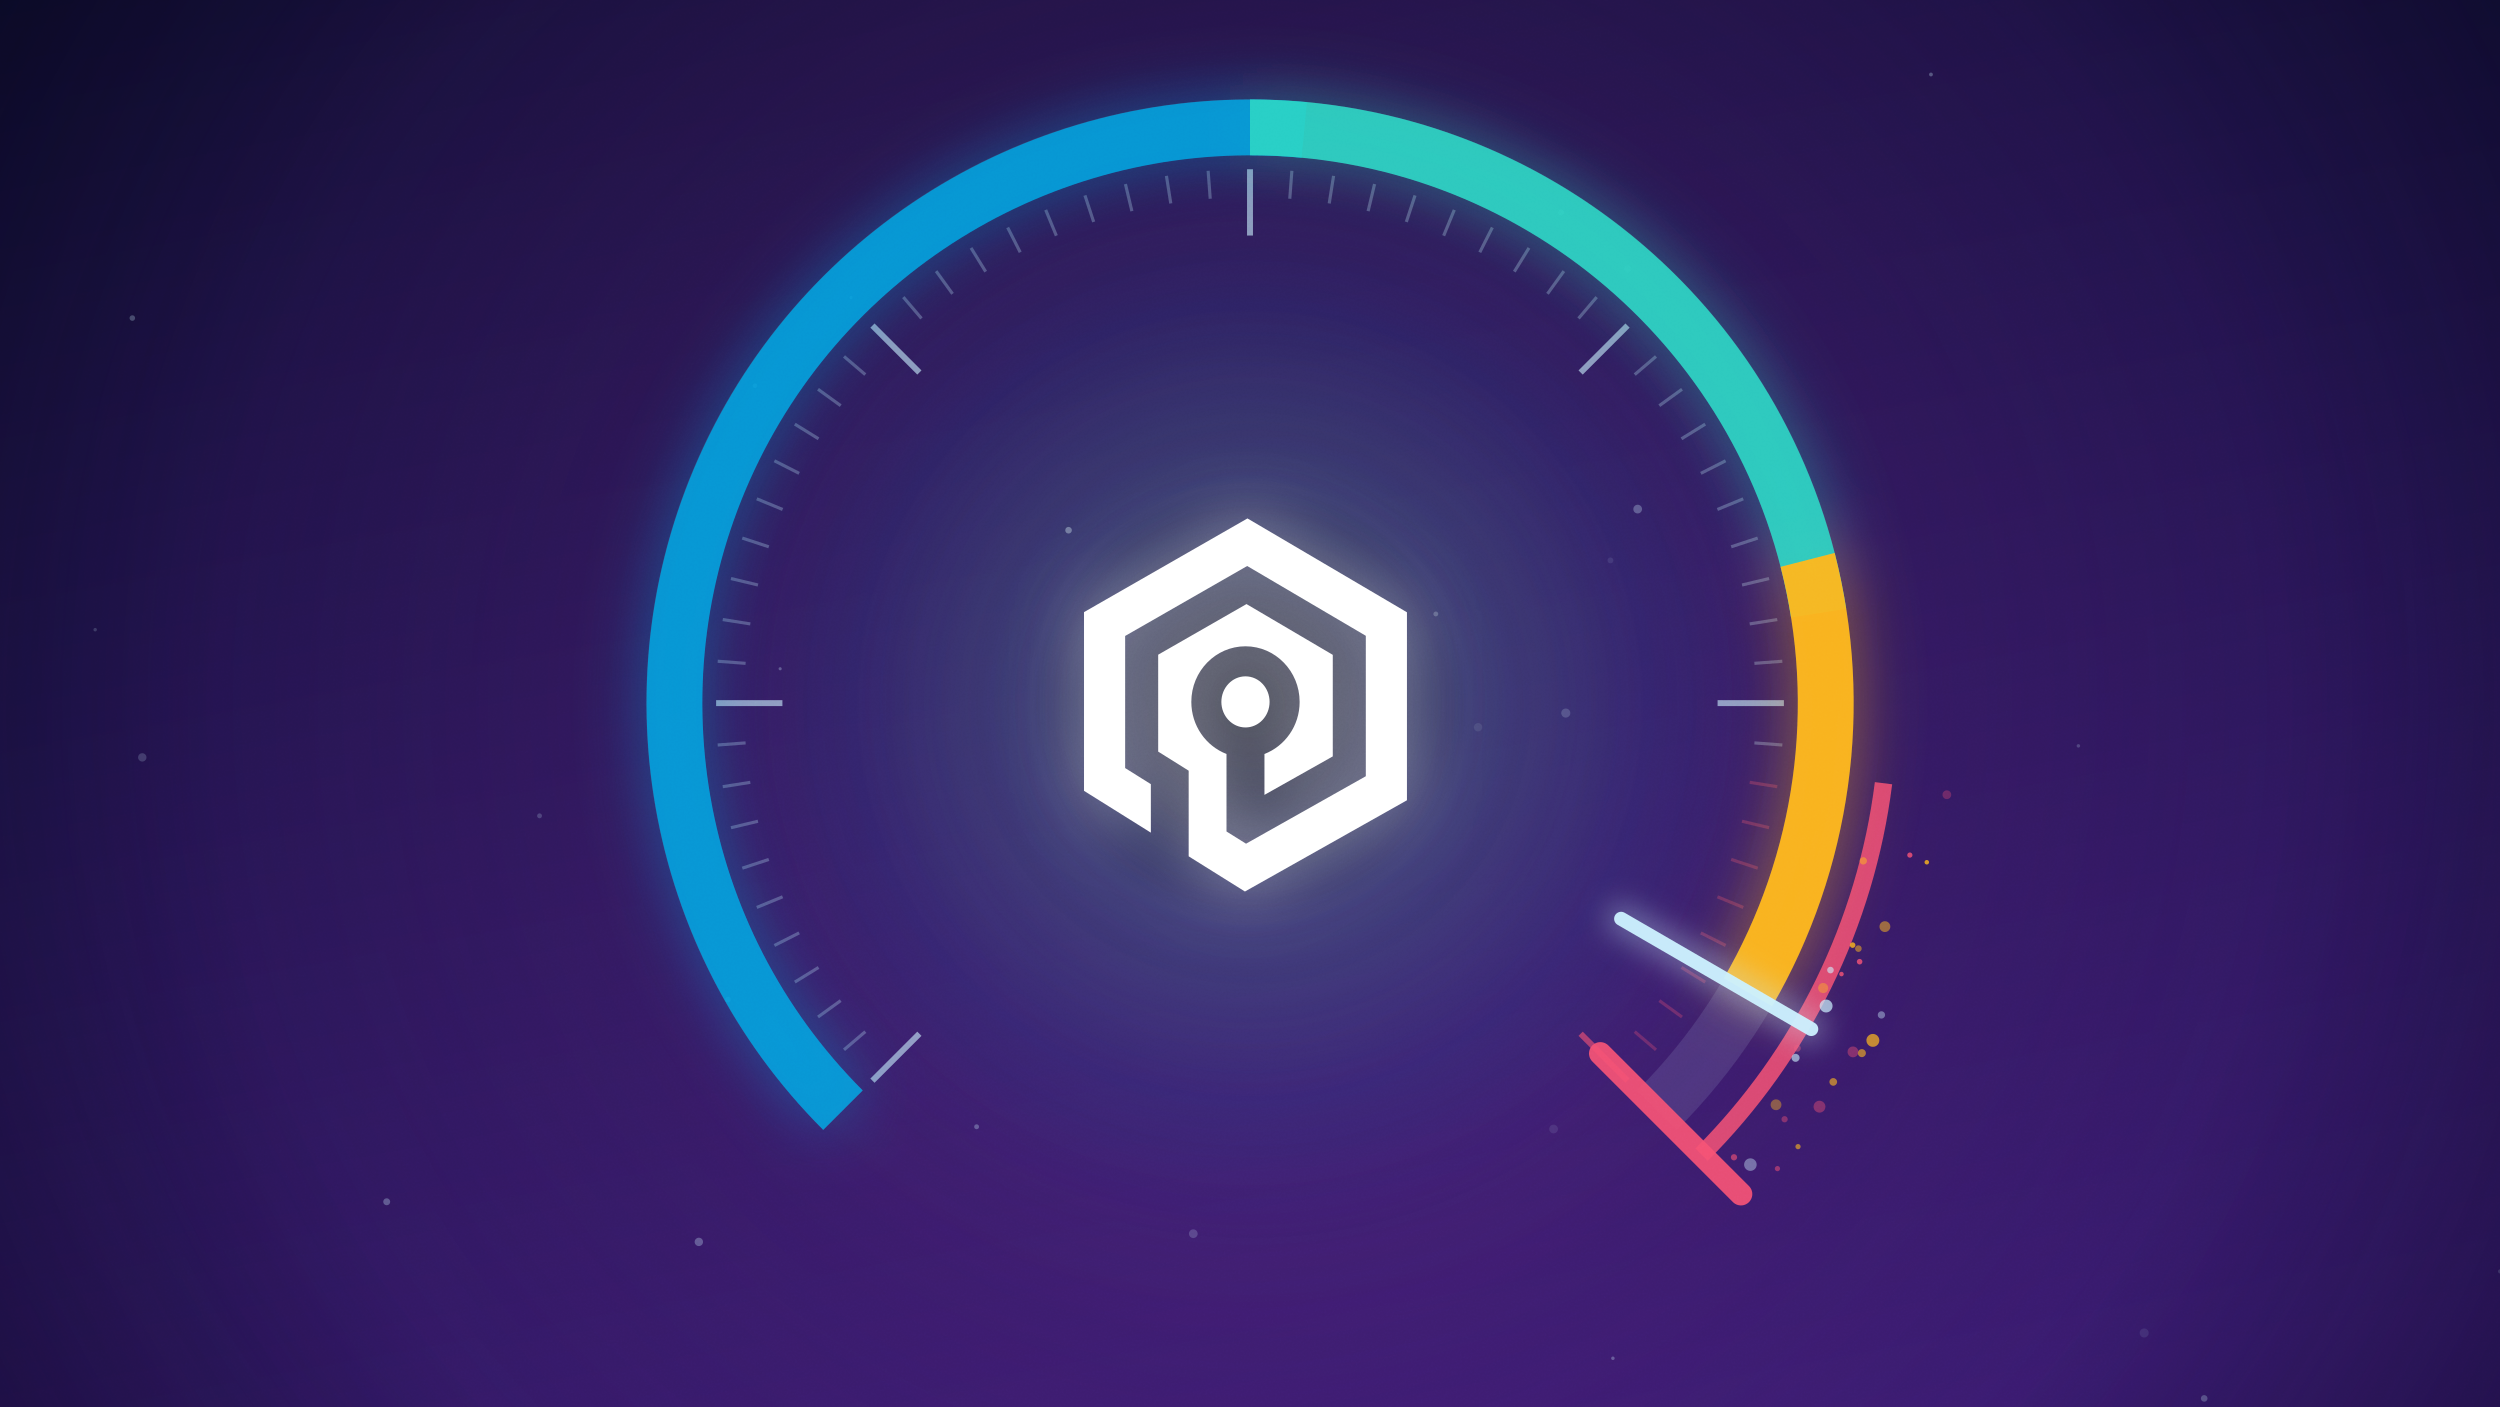
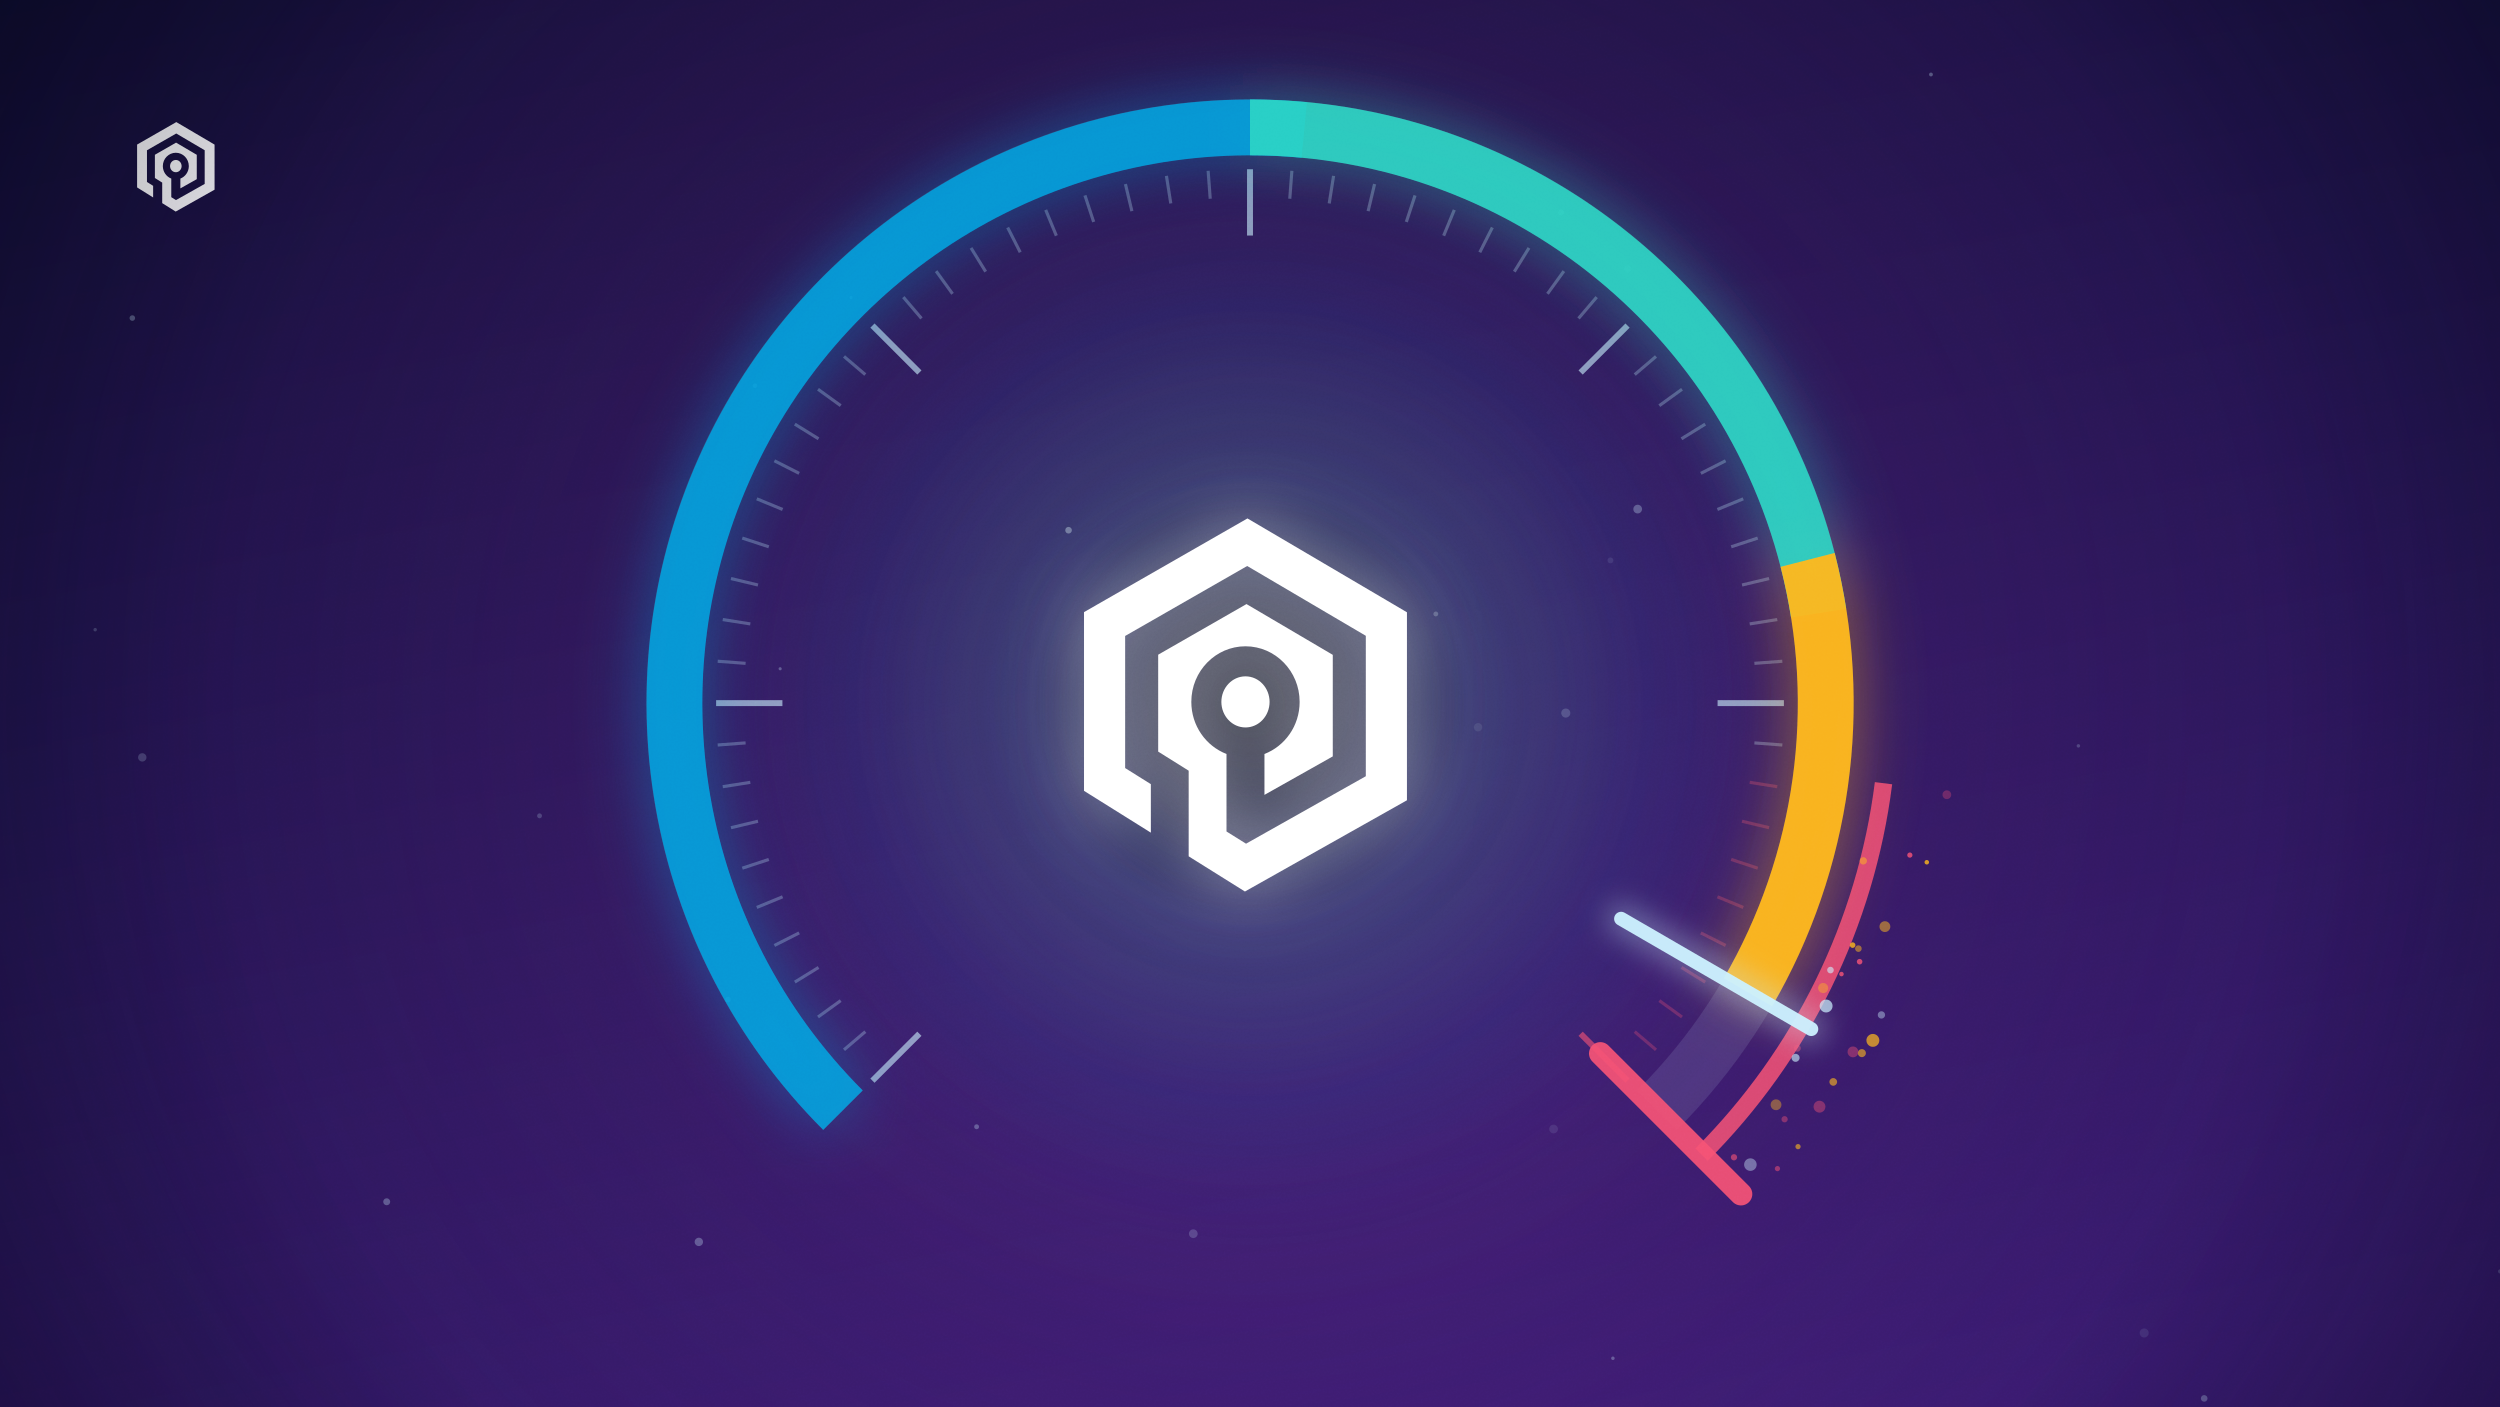
<svg xmlns="http://www.w3.org/2000/svg" width="1920" height="1080" viewBox="243.6 137 1432.8 806">
  <defs>
    <linearGradient id="sky" x1="0" y1="0" x2="0.32" y2="1">
      <stop offset="0" stop-color="#060A24" />
      <stop offset="0.48" stop-color="#171043" />
      <stop offset="1" stop-color="#301868" />
    </linearGradient>
    <radialGradient id="focus" gradientUnits="userSpaceOnUse" cx="960" cy="540" r="900">
      <stop offset="0" stop-color="#00A3E0" stop-opacity="0.42" />
      <stop offset="0.35" stop-color="#963CBD" stop-opacity="0.20" />
      <stop offset="1" stop-color="#963CBD" stop-opacity="0" />
    </radialGradient>
    <radialGradient id="vignette" gradientUnits="userSpaceOnUse" cx="960" cy="540" r="1180">
      <stop offset="0.5" stop-color="#03040F" stop-opacity="0" />
      <stop offset="1" stop-color="#03040F" stop-opacity="0.8" />
    </radialGradient>
    <radialGradient id="scrim">
      <stop offset="0" stop-color="#060A24" stop-opacity="0.72" />
      <stop offset="0.6" stop-color="#060A24" stop-opacity="0.45" />
      <stop offset="1" stop-color="#060A24" stop-opacity="0" />
    </radialGradient>
    <filter id="grain" x="0" y="0" width="100%" height="100%">
      <feTurbulence type="fractalNoise" baseFrequency="0.85" numOctaves="4" stitchTiles="stitch" />
      <feColorMatrix type="saturate" values="0" />
    </filter>
    <radialGradient id="h-cyan">
      <stop offset="0" stop-color="#46BDE9" stop-opacity="0.75" />
      <stop offset="0.4" stop-color="#46BDE9" stop-opacity="0.22" />
      <stop offset="1" stop-color="#46BDE9" stop-opacity="0" />
    </radialGradient>
    <radialGradient id="h-ice">
      <stop offset="0" stop-color="#CCF1FF" stop-opacity="0.75" />
      <stop offset="0.4" stop-color="#CCF1FF" stop-opacity="0.22" />
      <stop offset="1" stop-color="#CCF1FF" stop-opacity="0" />
    </radialGradient>
    <radialGradient id="h-mint">
      <stop offset="0" stop-color="#2CD5C4" stop-opacity="0.75" />
      <stop offset="0.4" stop-color="#2CD5C4" stop-opacity="0.22" />
      <stop offset="1" stop-color="#2CD5C4" stop-opacity="0" />
    </radialGradient>
    <radialGradient id="h-coral">
      <stop offset="0" stop-color="#F65275" stop-opacity="0.75" />
      <stop offset="0.4" stop-color="#F65275" stop-opacity="0.22" />
      <stop offset="1" stop-color="#F65275" stop-opacity="0" />
    </radialGradient>
    <radialGradient id="h-violet">
      <stop offset="0" stop-color="#963CBD" stop-opacity="0.75" />
      <stop offset="0.4" stop-color="#963CBD" stop-opacity="0.22" />
      <stop offset="1" stop-color="#963CBD" stop-opacity="0" />
    </radialGradient>
    <radialGradient id="h-gold">
      <stop offset="0" stop-color="#FFB81C" stop-opacity="0.75" />
      <stop offset="0.4" stop-color="#FFB81C" stop-opacity="0.22" />
      <stop offset="1" stop-color="#FFB81C" stop-opacity="0" />
    </radialGradient>
    <filter id="blur3" x="-70%" y="-70%" width="240%" height="240%">
      <feGaussianBlur stdDeviation="3" />
    </filter>
    <filter id="blur8" x="-70%" y="-70%" width="240%" height="240%">
      <feGaussianBlur stdDeviation="8" />
    </filter>
    <filter id="blur18" x="-70%" y="-70%" width="240%" height="240%">
      <feGaussianBlur stdDeviation="18" />
    </filter>
    <filter id="blur40" x="-70%" y="-70%" width="240%" height="240%">
      <feGaussianBlur stdDeviation="40" />
    </filter>
  </defs>
  <rect width="1920" height="1080" fill="url(#sky)" />
  <rect width="1920" height="1080" fill="url(#focus)" />
  <g>
    <circle cx="927.5" cy="844.1" r="2.5" fill="#CCF1FF" opacity="0.2" />
    <circle cx="731.3" cy="307.5" r="0.9" fill="#CCF1FF" opacity="0.3" />
    <circle cx="1676.5" cy="865.7" r="1.2" fill="#CCF1FF" opacity="0.2" />
    <circle cx="1090.7" cy="553.8" r="2.4" fill="#CCF1FF" opacity="0.1" />
    <circle cx="465.2" cy="825.8" r="2" fill="#CCF1FF" opacity="0.3" />
    <circle cx="1726.7" cy="204.4" r="2.3" fill="#CCF1FF" opacity="0.4" />
    <circle cx="89.4" cy="524.2" r="2" fill="#CCF1FF" opacity="0.2" />
    <circle cx="1766.4" cy="68.2" r="1.1" fill="#CCF1FF" opacity="0.2" />
    <circle cx="0.1" cy="303.6" r="1.8" fill="#CCF1FF" opacity="0.1" />
    <circle cx="319.4" cy="319.3" r="1.6" fill="#CCF1FF" opacity="0.3" />
    <circle cx="1679.7" cy="482.5" r="2.6" fill="#CCF1FF" opacity="0.2" />
    <circle cx="1134" cy="784.1" r="2.5" fill="#CCF1FF" opacity="0.1" />
    <circle cx="1699" cy="306.6" r="2.3" fill="#CCF1FF" opacity="0.1" />
    <circle cx="298.1" cy="497.9" r="1" fill="#CCF1FF" opacity="0.2" />
    <circle cx="1472.5" cy="901" r="2.6" fill="#CCF1FF" opacity="0.1" />
    <circle cx="690.7" cy="520.3" r="0.9" fill="#CCF1FF" opacity="0.3" />
    <circle cx="162.2" cy="784.8" r="0.9" fill="#CCF1FF" opacity="0.1" />
    <circle cx="1469.1" cy="964.7" r="2.6" fill="#CCF1FF" opacity="0.3" />
    <circle cx="1915.7" cy="42.6" r="2.5" fill="#CCF1FF" opacity="0.2" />
    <circle cx="451.2" cy="980.8" r="2.7" fill="#CCF1FF" opacity="0.3" />
    <circle cx="189.7" cy="876.4" r="2.3" fill="#CCF1FF" opacity="0.3" />
    <circle cx="1138.3" cy="258.8" r="1.7" fill="#CCF1FF" opacity="0.3" />
    <circle cx="1176.5" cy="291.2" r="2.1" fill="#CCF1FF" opacity="0.2" />
    <circle cx="1166.6" cy="458.2" r="1.7" fill="#CCF1FF" opacity="0.1" />
    <circle cx="660.8" cy="709.9" r="1.6" fill="#CCF1FF" opacity="0.3" />
    <circle cx="552.8" cy="604.6" r="1.4" fill="#CCF1FF" opacity="0.2" />
    <circle cx="146.6" cy="268.4" r="2.3" fill="#CCF1FF" opacity="0.2" />
    <circle cx="277.7" cy="956.2" r="2.6" fill="#CCF1FF" opacity="0.1" />
    <circle cx="1680.7" cy="589.4" r="1.5" fill="#CCF1FF" opacity="0.2" />
    <circle cx="1350.3" cy="179.7" r="1.1" fill="#CCF1FF" opacity="0.3" />
    <circle cx="1478" cy="1053.2" r="2.6" fill="#CCF1FF" opacity="0.2" />
    <circle cx="164.1" cy="197.5" r="1.9" fill="#CCF1FF" opacity="0.2" />
    <circle cx="95.3" cy="916.2" r="1.6" fill="#CCF1FF" opacity="0.3" />
    <circle cx="803.3" cy="782.8" r="1.4" fill="#CCF1FF" opacity="0.3" />
    <circle cx="1124.8" cy="1067.1" r="1.8" fill="#CCF1FF" opacity="0.3" />
    <circle cx="1434.8" cy="564.5" r="1" fill="#CCF1FF" opacity="0.2" />
    <circle cx="991.4" cy="535.9" r="2.4" fill="#CCF1FF" opacity="0.3" />
    <circle cx="1874.1" cy="888.8" r="1.6" fill="#CCF1FF" opacity="0.4" />
    <circle cx="31.8" cy="749.8" r="1.3" fill="#CCF1FF" opacity="0.3" />
    <circle cx="1563.8" cy="55.6" r="0.8" fill="#CCF1FF" opacity="0.2" />
    <circle cx="325.1" cy="571.1" r="2.4" fill="#CCF1FF" opacity="0.2" />
    <circle cx="1812.1" cy="954.2" r="2" fill="#CCF1FF" opacity="0.3" />
    <circle cx="1506.9" cy="938.5" r="1.9" fill="#CCF1FF" opacity="0.3" />
    <circle cx="685.5" cy="34.4" r="1.8" fill="#CCF1FF" opacity="0.2" />
    <circle cx="1751.6" cy="873.7" r="2.2" fill="#CCF1FF" opacity="0.1" />
    <circle cx="676.3" cy="358.1" r="1.3" fill="#CCF1FF" opacity="0.3" />
    <circle cx="1156.7" cy="53.1" r="2.3" fill="#CCF1FF" opacity="0.3" />
    <circle cx="1141" cy="545.7" r="2.6" fill="#CCF1FF" opacity="0.2" />
    <circle cx="856" cy="440.9" r="1.9" fill="#CCF1FF" opacity="0.4" />
    <circle cx="142.6" cy="23" r="1.1" fill="#CCF1FF" opacity="0.1" />
    <circle cx="1743.4" cy="489.6" r="1.4" fill="#CCF1FF" opacity="0.2" />
    <circle cx="1066.5" cy="488.9" r="1.4" fill="#CCF1FF" opacity="0.3" />
    <circle cx="644.1" cy="848.8" r="2.4" fill="#CCF1FF" opacity="0.3" />
    <circle cx="1182.2" cy="428.8" r="2.5" fill="#CCF1FF" opacity="0.3" />
    <circle cx="1168" cy="915.5" r="1" fill="#CCF1FF" opacity="0.3" />
  </g>
  <circle cx="960" cy="540" r="370" fill="url(#h-violet)" opacity="0.26" />
  <path d="M 726.7 773.3 A 330 330 0 1 1 1193.3 773.3" fill="none" stroke="#CCF1FF" stroke-width="32" opacity="0.12" />
  <g>
    <line x1="743.6" y1="756.4" x2="770.5" y2="729.5" stroke="#CCF1FF" stroke-width="3.4" opacity="0.6" />
    <line x1="727.3" y1="738.7" x2="739.5" y2="728.3" stroke="#CCF1FF" stroke-width="1.8" opacity="0.28" />
    <line x1="712.4" y1="719.9" x2="725.4" y2="710.5" stroke="#CCF1FF" stroke-width="1.8" opacity="0.28" />
    <line x1="699.1" y1="699.9" x2="712.7" y2="691.5" stroke="#CCF1FF" stroke-width="1.8" opacity="0.28" />
    <line x1="687.4" y1="678.9" x2="701.6" y2="671.7" stroke="#CCF1FF" stroke-width="1.8" opacity="0.28" />
    <line x1="677.3" y1="657.1" x2="692.1" y2="651" stroke="#CCF1FF" stroke-width="1.8" opacity="0.28" />
    <line x1="669" y1="634.6" x2="684.2" y2="629.6" stroke="#CCF1FF" stroke-width="1.8" opacity="0.28" />
    <line x1="662.5" y1="611.4" x2="678" y2="607.7" stroke="#CCF1FF" stroke-width="1.8" opacity="0.28" />
    <line x1="657.8" y1="587.9" x2="673.6" y2="585.4" stroke="#CCF1FF" stroke-width="1.8" opacity="0.28" />
    <line x1="654.9" y1="564" x2="670.9" y2="562.8" stroke="#CCF1FF" stroke-width="1.8" opacity="0.28" />
    <line x1="654" y1="540" x2="692" y2="540" stroke="#CCF1FF" stroke-width="3.4" opacity="0.6" />
    <line x1="654.9" y1="516" x2="670.9" y2="517.2" stroke="#CCF1FF" stroke-width="1.8" opacity="0.28" />
    <line x1="657.8" y1="492.1" x2="673.6" y2="494.6" stroke="#CCF1FF" stroke-width="1.8" opacity="0.28" />
    <line x1="662.5" y1="468.6" x2="678" y2="472.3" stroke="#CCF1FF" stroke-width="1.8" opacity="0.28" />
    <line x1="669" y1="445.4" x2="684.2" y2="450.4" stroke="#CCF1FF" stroke-width="1.8" opacity="0.28" />
    <line x1="677.3" y1="422.9" x2="692.1" y2="429" stroke="#CCF1FF" stroke-width="1.8" opacity="0.28" />
    <line x1="687.4" y1="401.1" x2="701.6" y2="408.3" stroke="#CCF1FF" stroke-width="1.8" opacity="0.28" />
    <line x1="699.1" y1="380.1" x2="712.7" y2="388.5" stroke="#CCF1FF" stroke-width="1.8" opacity="0.28" />
    <line x1="712.4" y1="360.1" x2="725.4" y2="369.5" stroke="#CCF1FF" stroke-width="1.8" opacity="0.28" />
    <line x1="727.3" y1="341.3" x2="739.5" y2="351.7" stroke="#CCF1FF" stroke-width="1.8" opacity="0.28" />
    <line x1="743.6" y1="323.6" x2="770.5" y2="350.5" stroke="#CCF1FF" stroke-width="3.4" opacity="0.6" />
    <line x1="761.3" y1="307.3" x2="771.7" y2="319.5" stroke="#CCF1FF" stroke-width="1.8" opacity="0.28" />
    <line x1="780.1" y1="292.4" x2="789.5" y2="305.4" stroke="#CCF1FF" stroke-width="1.8" opacity="0.28" />
    <line x1="800.1" y1="279.1" x2="808.5" y2="292.7" stroke="#CCF1FF" stroke-width="1.8" opacity="0.28" />
    <line x1="821.1" y1="267.4" x2="828.3" y2="281.6" stroke="#CCF1FF" stroke-width="1.8" opacity="0.28" />
    <line x1="842.9" y1="257.3" x2="849" y2="272.1" stroke="#CCF1FF" stroke-width="1.8" opacity="0.28" />
    <line x1="865.4" y1="249" x2="870.4" y2="264.2" stroke="#CCF1FF" stroke-width="1.8" opacity="0.28" />
    <line x1="888.6" y1="242.5" x2="892.3" y2="258" stroke="#CCF1FF" stroke-width="1.8" opacity="0.28" />
    <line x1="912.1" y1="237.8" x2="914.6" y2="253.6" stroke="#CCF1FF" stroke-width="1.8" opacity="0.28" />
    <line x1="936" y1="234.9" x2="937.2" y2="250.9" stroke="#CCF1FF" stroke-width="1.8" opacity="0.28" />
    <line x1="960" y1="234" x2="960" y2="272" stroke="#CCF1FF" stroke-width="3.4" opacity="0.6" />
    <line x1="984" y1="234.9" x2="982.8" y2="250.9" stroke="#CCF1FF" stroke-width="1.8" opacity="0.28" />
    <line x1="1007.9" y1="237.8" x2="1005.4" y2="253.6" stroke="#CCF1FF" stroke-width="1.8" opacity="0.28" />
    <line x1="1031.4" y1="242.5" x2="1027.7" y2="258" stroke="#CCF1FF" stroke-width="1.8" opacity="0.28" />
    <line x1="1054.6" y1="249" x2="1049.6" y2="264.2" stroke="#CCF1FF" stroke-width="1.8" opacity="0.28" />
    <line x1="1077.1" y1="257.3" x2="1071" y2="272.1" stroke="#CCF1FF" stroke-width="1.8" opacity="0.28" />
    <line x1="1098.9" y1="267.4" x2="1091.7" y2="281.6" stroke="#CCF1FF" stroke-width="1.8" opacity="0.28" />
    <line x1="1119.9" y1="279.1" x2="1111.5" y2="292.7" stroke="#CCF1FF" stroke-width="1.8" opacity="0.28" />
    <line x1="1139.9" y1="292.4" x2="1130.5" y2="305.4" stroke="#CCF1FF" stroke-width="1.8" opacity="0.28" />
    <line x1="1158.7" y1="307.3" x2="1148.3" y2="319.5" stroke="#CCF1FF" stroke-width="1.8" opacity="0.28" />
    <line x1="1176.4" y1="323.6" x2="1149.5" y2="350.5" stroke="#CCF1FF" stroke-width="3.4" opacity="0.6" />
    <line x1="1192.7" y1="341.3" x2="1180.5" y2="351.7" stroke="#CCF1FF" stroke-width="1.8" opacity="0.28" />
    <line x1="1207.6" y1="360.1" x2="1194.6" y2="369.5" stroke="#CCF1FF" stroke-width="1.8" opacity="0.28" />
    <line x1="1220.9" y1="380.1" x2="1207.3" y2="388.5" stroke="#CCF1FF" stroke-width="1.8" opacity="0.28" />
    <line x1="1232.6" y1="401.1" x2="1218.4" y2="408.3" stroke="#CCF1FF" stroke-width="1.8" opacity="0.28" />
    <line x1="1242.7" y1="422.9" x2="1227.9" y2="429" stroke="#CCF1FF" stroke-width="1.8" opacity="0.28" />
    <line x1="1251" y1="445.4" x2="1235.8" y2="450.4" stroke="#CCF1FF" stroke-width="1.8" opacity="0.28" />
    <line x1="1257.5" y1="468.6" x2="1242" y2="472.3" stroke="#CCF1FF" stroke-width="1.8" opacity="0.28" />
    <line x1="1262.2" y1="492.1" x2="1246.4" y2="494.6" stroke="#CCF1FF" stroke-width="1.8" opacity="0.28" />
    <line x1="1265.1" y1="516" x2="1249.1" y2="517.2" stroke="#CCF1FF" stroke-width="1.8" opacity="0.28" />
    <line x1="1266" y1="540" x2="1228" y2="540" stroke="#CCF1FF" stroke-width="3.4" opacity="0.6" />
    <line x1="1265.1" y1="564" x2="1249.1" y2="562.8" stroke="#CCF1FF" stroke-width="1.8" opacity="0.28" />
    <line x1="1262.2" y1="587.9" x2="1246.4" y2="585.4" stroke="#F65275" stroke-width="1.8" opacity="0.28" />
    <line x1="1257.5" y1="611.4" x2="1242" y2="607.7" stroke="#F65275" stroke-width="1.8" opacity="0.28" />
    <line x1="1251" y1="634.6" x2="1235.8" y2="629.6" stroke="#F65275" stroke-width="1.8" opacity="0.28" />
    <line x1="1242.7" y1="657.1" x2="1227.9" y2="651" stroke="#F65275" stroke-width="1.8" opacity="0.28" />
    <line x1="1232.6" y1="678.9" x2="1218.4" y2="671.7" stroke="#F65275" stroke-width="1.8" opacity="0.28" />
    <line x1="1220.9" y1="699.9" x2="1207.3" y2="691.5" stroke="#F65275" stroke-width="1.8" opacity="0.28" />
    <line x1="1207.6" y1="719.9" x2="1194.6" y2="710.5" stroke="#F65275" stroke-width="1.8" opacity="0.28" />
    <line x1="1192.7" y1="738.7" x2="1180.5" y2="728.3" stroke="#F65275" stroke-width="1.8" opacity="0.28" />
    <line x1="1176.4" y1="756.4" x2="1149.5" y2="729.5" stroke="#F65275" stroke-width="3.4" opacity="0.6" />
  </g>
  <g opacity="0.5" filter="url(#blur18)">
    <path d="M 726.7 773.3 A 330 330 0 0 1 991.1 211.5" fill="none" stroke="#00A3E0" stroke-width="32" opacity="0.85" />
    <path d="M 960 210 A 330 330 0 0 1 1285.9 488.4" fill="none" stroke="#2CD5C4" stroke-width="32" opacity="0.9" />
    <path d="M 1279.6 457.9 A 330 330 0 0 1 1245.4 705.7" fill="none" stroke="#FFB81C" stroke-width="32" opacity="0.95" />
  </g>
  <g>
    <path d="M 726.7 773.3 A 330 330 0 0 1 991.1 211.5" fill="none" stroke="#00A3E0" stroke-width="32" opacity="0.85" />
    <path d="M 960 210 A 330 330 0 0 1 1285.9 488.4" fill="none" stroke="#2CD5C4" stroke-width="32" opacity="0.9" />
    <path d="M 1279.6 457.9 A 330 330 0 0 1 1245.4 705.7" fill="none" stroke="#FFB81C" stroke-width="32" opacity="0.95" />
  </g>
  <path d="M 1323.1 585.9 A 366 366 0 0 1 1218.8 798.8" fill="none" stroke="#F65275" stroke-width="10" opacity="0.85" />
  <g>
    <circle cx="1274.1" cy="794.2" r="1.5" fill="#FFB81C" opacity="0.6" />
    <circle cx="1292.7" cy="693" r="1.9" fill="#CCF1FF" opacity="0.6" />
    <circle cx="1309.4" cy="688.2" r="1.6" fill="#F65275" opacity="0.8" />
    <circle cx="1338.2" cy="627.1" r="1.5" fill="#F65275" opacity="0.8" />
    <circle cx="1273.7" cy="737.8" r="2" fill="#F65275" opacity="0.4" />
    <circle cx="1359.4" cy="592.5" r="2.5" fill="#F65275" opacity="0.3" />
    <circle cx="1305.4" cy="678.7" r="1.6" fill="#FFB81C" opacity="0.8" />
    <circle cx="1237.4" cy="800.3" r="1.8" fill="#F65275" opacity="0.6" />
    <circle cx="1311.5" cy="630.4" r="2.1" fill="#FFB81C" opacity="0.5" />
    <circle cx="1323.9" cy="668.1" r="3.1" fill="#FFB81C" opacity="0.5" />
    <circle cx="1308.7" cy="680.7" r="1.9" fill="#FFB81C" opacity="0.5" />
    <circle cx="1266.4" cy="778.5" r="1.8" fill="#F65275" opacity="0.4" />
    <circle cx="1290.2" cy="713.6" r="3.7" fill="#CCF1FF" opacity="0.7" />
    <circle cx="1261.5" cy="770.2" r="3.1" fill="#FFB81C" opacity="0.4" />
    <circle cx="1310.7" cy="740.6" r="2.3" fill="#FFB81C" opacity="0.6" />
    <circle cx="1272.7" cy="743.3" r="2.3" fill="#CCF1FF" opacity="0.6" />
    <circle cx="1294.3" cy="757.1" r="2.2" fill="#FFB81C" opacity="0.6" />
    <circle cx="1305.6" cy="739.9" r="3.1" fill="#F65275" opacity="0.4" />
    <circle cx="1321.9" cy="718.7" r="2.1" fill="#CCF1FF" opacity="0.4" />
    <circle cx="1317" cy="733.3" r="3.7" fill="#FFB81C" opacity="0.7" />
    <circle cx="1286.4" cy="771.3" r="3.4" fill="#F65275" opacity="0.4" />
    <circle cx="1262.3" cy="806.8" r="1.5" fill="#F65275" opacity="0.5" />
    <circle cx="1288.5" cy="703.3" r="2.9" fill="#FFB81C" opacity="0.4" />
    <circle cx="1246.8" cy="804.5" r="3.6" fill="#CCF1FF" opacity="0.4" />
    <circle cx="1347.9" cy="631.2" r="1.3" fill="#FFB81C" opacity="0.8" />
    <circle cx="1299" cy="695.3" r="1.3" fill="#F65275" opacity="0.8" />
  </g>
  <line x1="1160.8" y1="740.8" x2="1241.4" y2="821.4" stroke="#F65275" stroke-width="13" stroke-linecap="round" opacity="0.92" />
  <line x1="1172.7" y1="663.6" x2="1281.7" y2="726.8" stroke="#CCF1FF" stroke-width="17" stroke-linecap="round" opacity="0.35" filter="url(#blur8)" />
  <line x1="1172.7" y1="663.6" x2="1281.7" y2="726.8" stroke="#CCF1FF" stroke-width="8" stroke-linecap="round" opacity="0.95" />
  <circle cx="960" cy="540" r="230" fill="url(#h-gold)" opacity="0.45" />
  <circle cx="960" cy="540" r="126" fill="url(#scrim)" />
  <g filter="url(#blur18)" opacity="0.5">
    <g transform="translate(861.8 428) scale(3.0685)">
      <path d="M 13.482 60.695 L 0.998 52.884 L 0.998 19.503 L 31.528 2.001 L 61.318 19.532 L 61.318 54.645 L 31.055 71.689 L 20.548 65.116 L 20.548 51.041 L 20.548 49.12 L 14.852 45.556 L 14.852 27.453 L 31.346 17.997 L 47.464 27.482 L 47.464 46.451 L 34.703 53.638 L 34.703 45.999 C 38.529 44.526 41.274 40.739 41.274 36.27 C 41.274 30.511 36.713 25.884 31.158 25.884 C 25.603 25.884 21.042 30.511 21.042 36.27 C 21.042 40.739 23.787 44.526 27.612 45.999 L 27.612 60.474 L 31.261 62.756 L 53.635 50.155 L 53.635 23.925 L 31.477 10.885 L 8.681 23.954 L 8.681 48.629 L 13.482 51.633 L 13.482 60.695 Z M 31.158 31.498 C 33.672 31.498 35.66 33.664 35.66 36.27 C 35.66 38.877 33.672 41.043 31.158 41.043 C 28.644 41.043 26.656 38.877 26.656 36.27 C 26.656 33.664 28.644 31.498 31.158 31.498 Z" fill="#FFFFFF" fill-rule="evenodd" />
    </g>
  </g>
  <g>
    <g transform="translate(861.8 428) scale(3.0685)">
      <path d="M 13.482 60.695 L 0.998 52.884 L 0.998 19.503 L 31.528 2.001 L 61.318 19.532 L 61.318 54.645 L 31.055 71.689 L 20.548 65.116 L 20.548 51.041 L 20.548 49.12 L 14.852 45.556 L 14.852 27.453 L 31.346 17.997 L 47.464 27.482 L 47.464 46.451 L 34.703 53.638 L 34.703 45.999 C 38.529 44.526 41.274 40.739 41.274 36.27 C 41.274 30.511 36.713 25.884 31.158 25.884 C 25.603 25.884 21.042 30.511 21.042 36.27 C 21.042 40.739 23.787 44.526 27.612 45.999 L 27.612 60.474 L 31.261 62.756 L 53.635 50.155 L 53.635 23.925 L 31.477 10.885 L 8.681 23.954 L 8.681 48.629 L 13.482 51.633 L 13.482 60.695 Z M 31.158 31.498 C 33.672 31.498 35.66 33.664 35.66 36.27 C 35.66 38.877 33.672 41.043 31.158 41.043 C 28.644 41.043 26.656 38.877 26.656 36.27 C 26.656 33.664 28.644 31.498 31.158 31.498 Z" fill="#FFFFFF" fill-rule="evenodd" />
    </g>
  </g>
+   <g opacity="0.92">
+     <g transform="translate(321.4 205.5) scale(0.736)">
+       <path d="M 13.482 60.695 L 0.998 52.884 L 0.998 19.503 L 31.528 2.001 L 61.318 19.532 L 61.318 54.645 L 31.055 71.689 L 20.548 65.116 L 20.548 51.041 L 20.548 49.12 L 14.852 45.556 L 14.852 27.453 L 31.346 17.997 L 47.464 27.482 L 47.464 46.451 L 34.703 53.638 L 34.703 45.999 C 38.529 44.526 41.274 40.739 41.274 36.27 C 41.274 30.511 36.713 25.884 31.158 25.884 C 25.603 25.884 21.042 30.511 21.042 36.27 C 21.042 40.739 23.787 44.526 27.612 45.999 L 27.612 60.474 L 31.261 62.756 L 53.635 50.155 L 53.635 23.925 L 31.477 10.885 L 8.681 23.954 L 8.681 48.629 L 13.482 51.633 L 13.482 60.695 Z M 31.158 31.498 C 33.672 31.498 35.66 33.664 35.66 36.27 C 35.66 38.877 33.672 41.043 31.158 41.043 C 28.644 41.043 26.656 38.877 26.656 36.27 C 26.656 33.664 28.644 31.498 31.158 31.498 Z" fill="#FFFFFF" fill-rule="evenodd" />
+     </g>
+   </g>
  <rect width="1920" height="1080" fill="url(#vignette)" />
  <rect width="1920" height="1080" filter="url(#grain)" opacity="0.055" style="mix-blend-mode:overlay" />
</svg>
